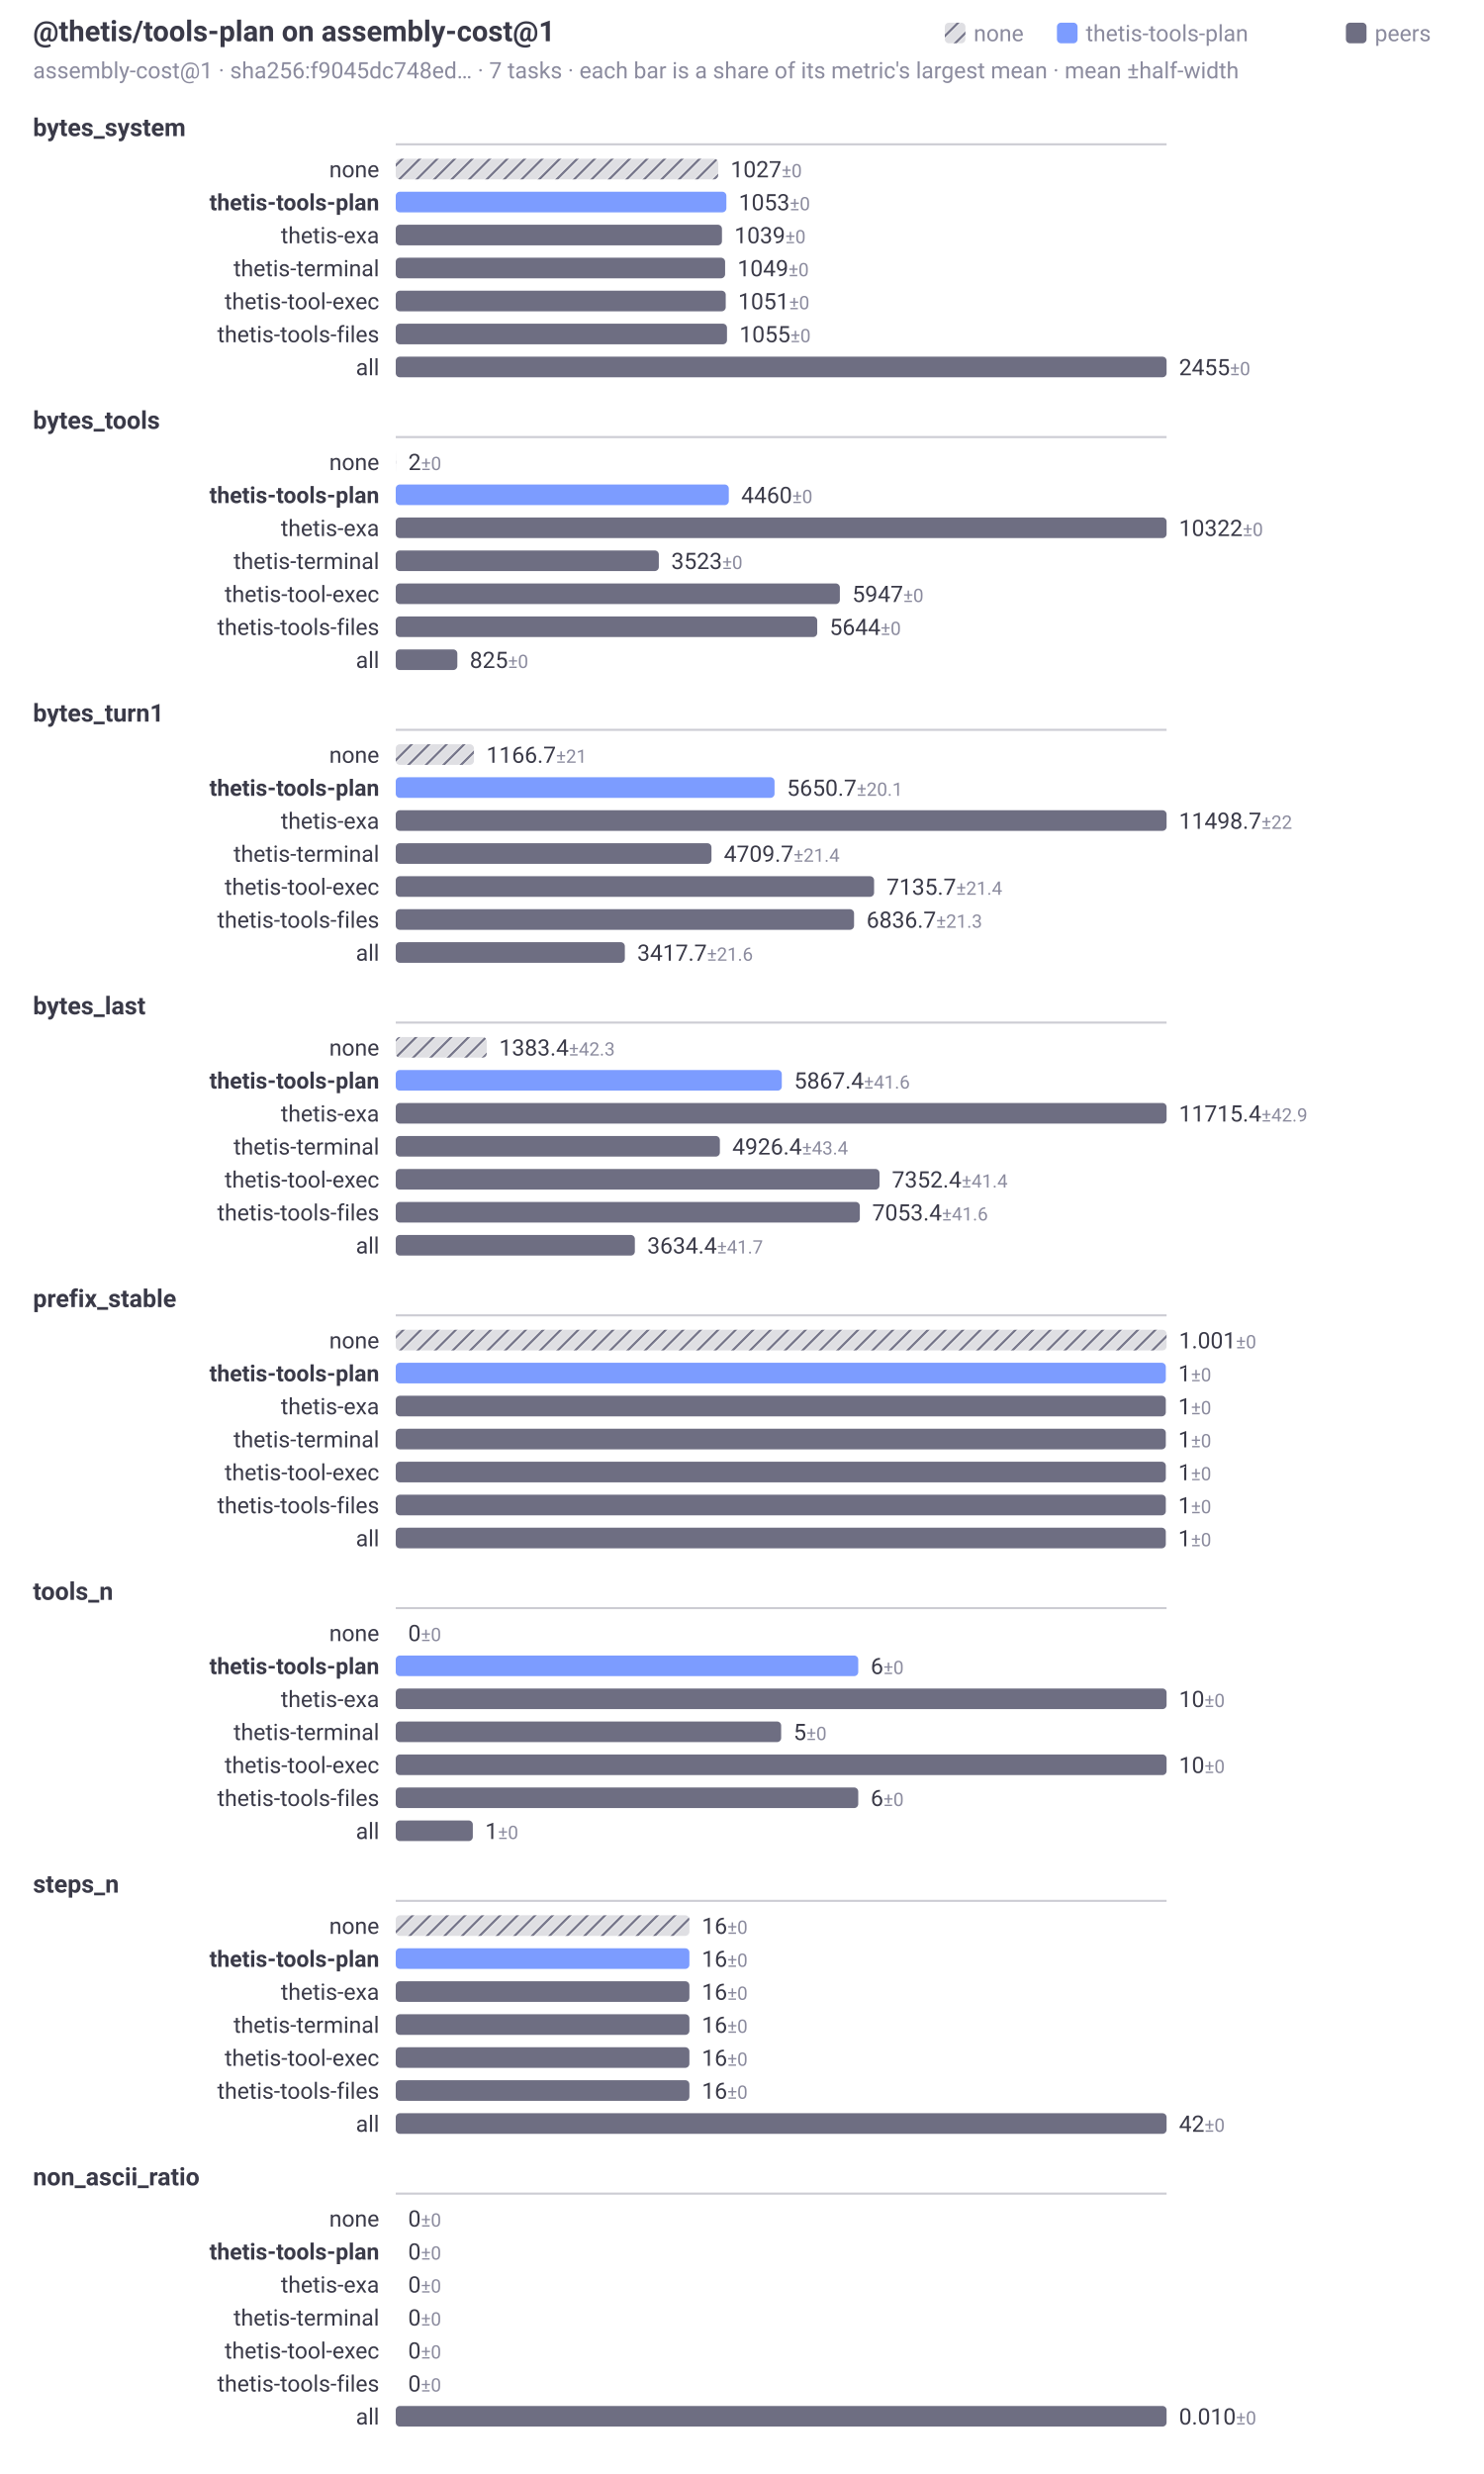
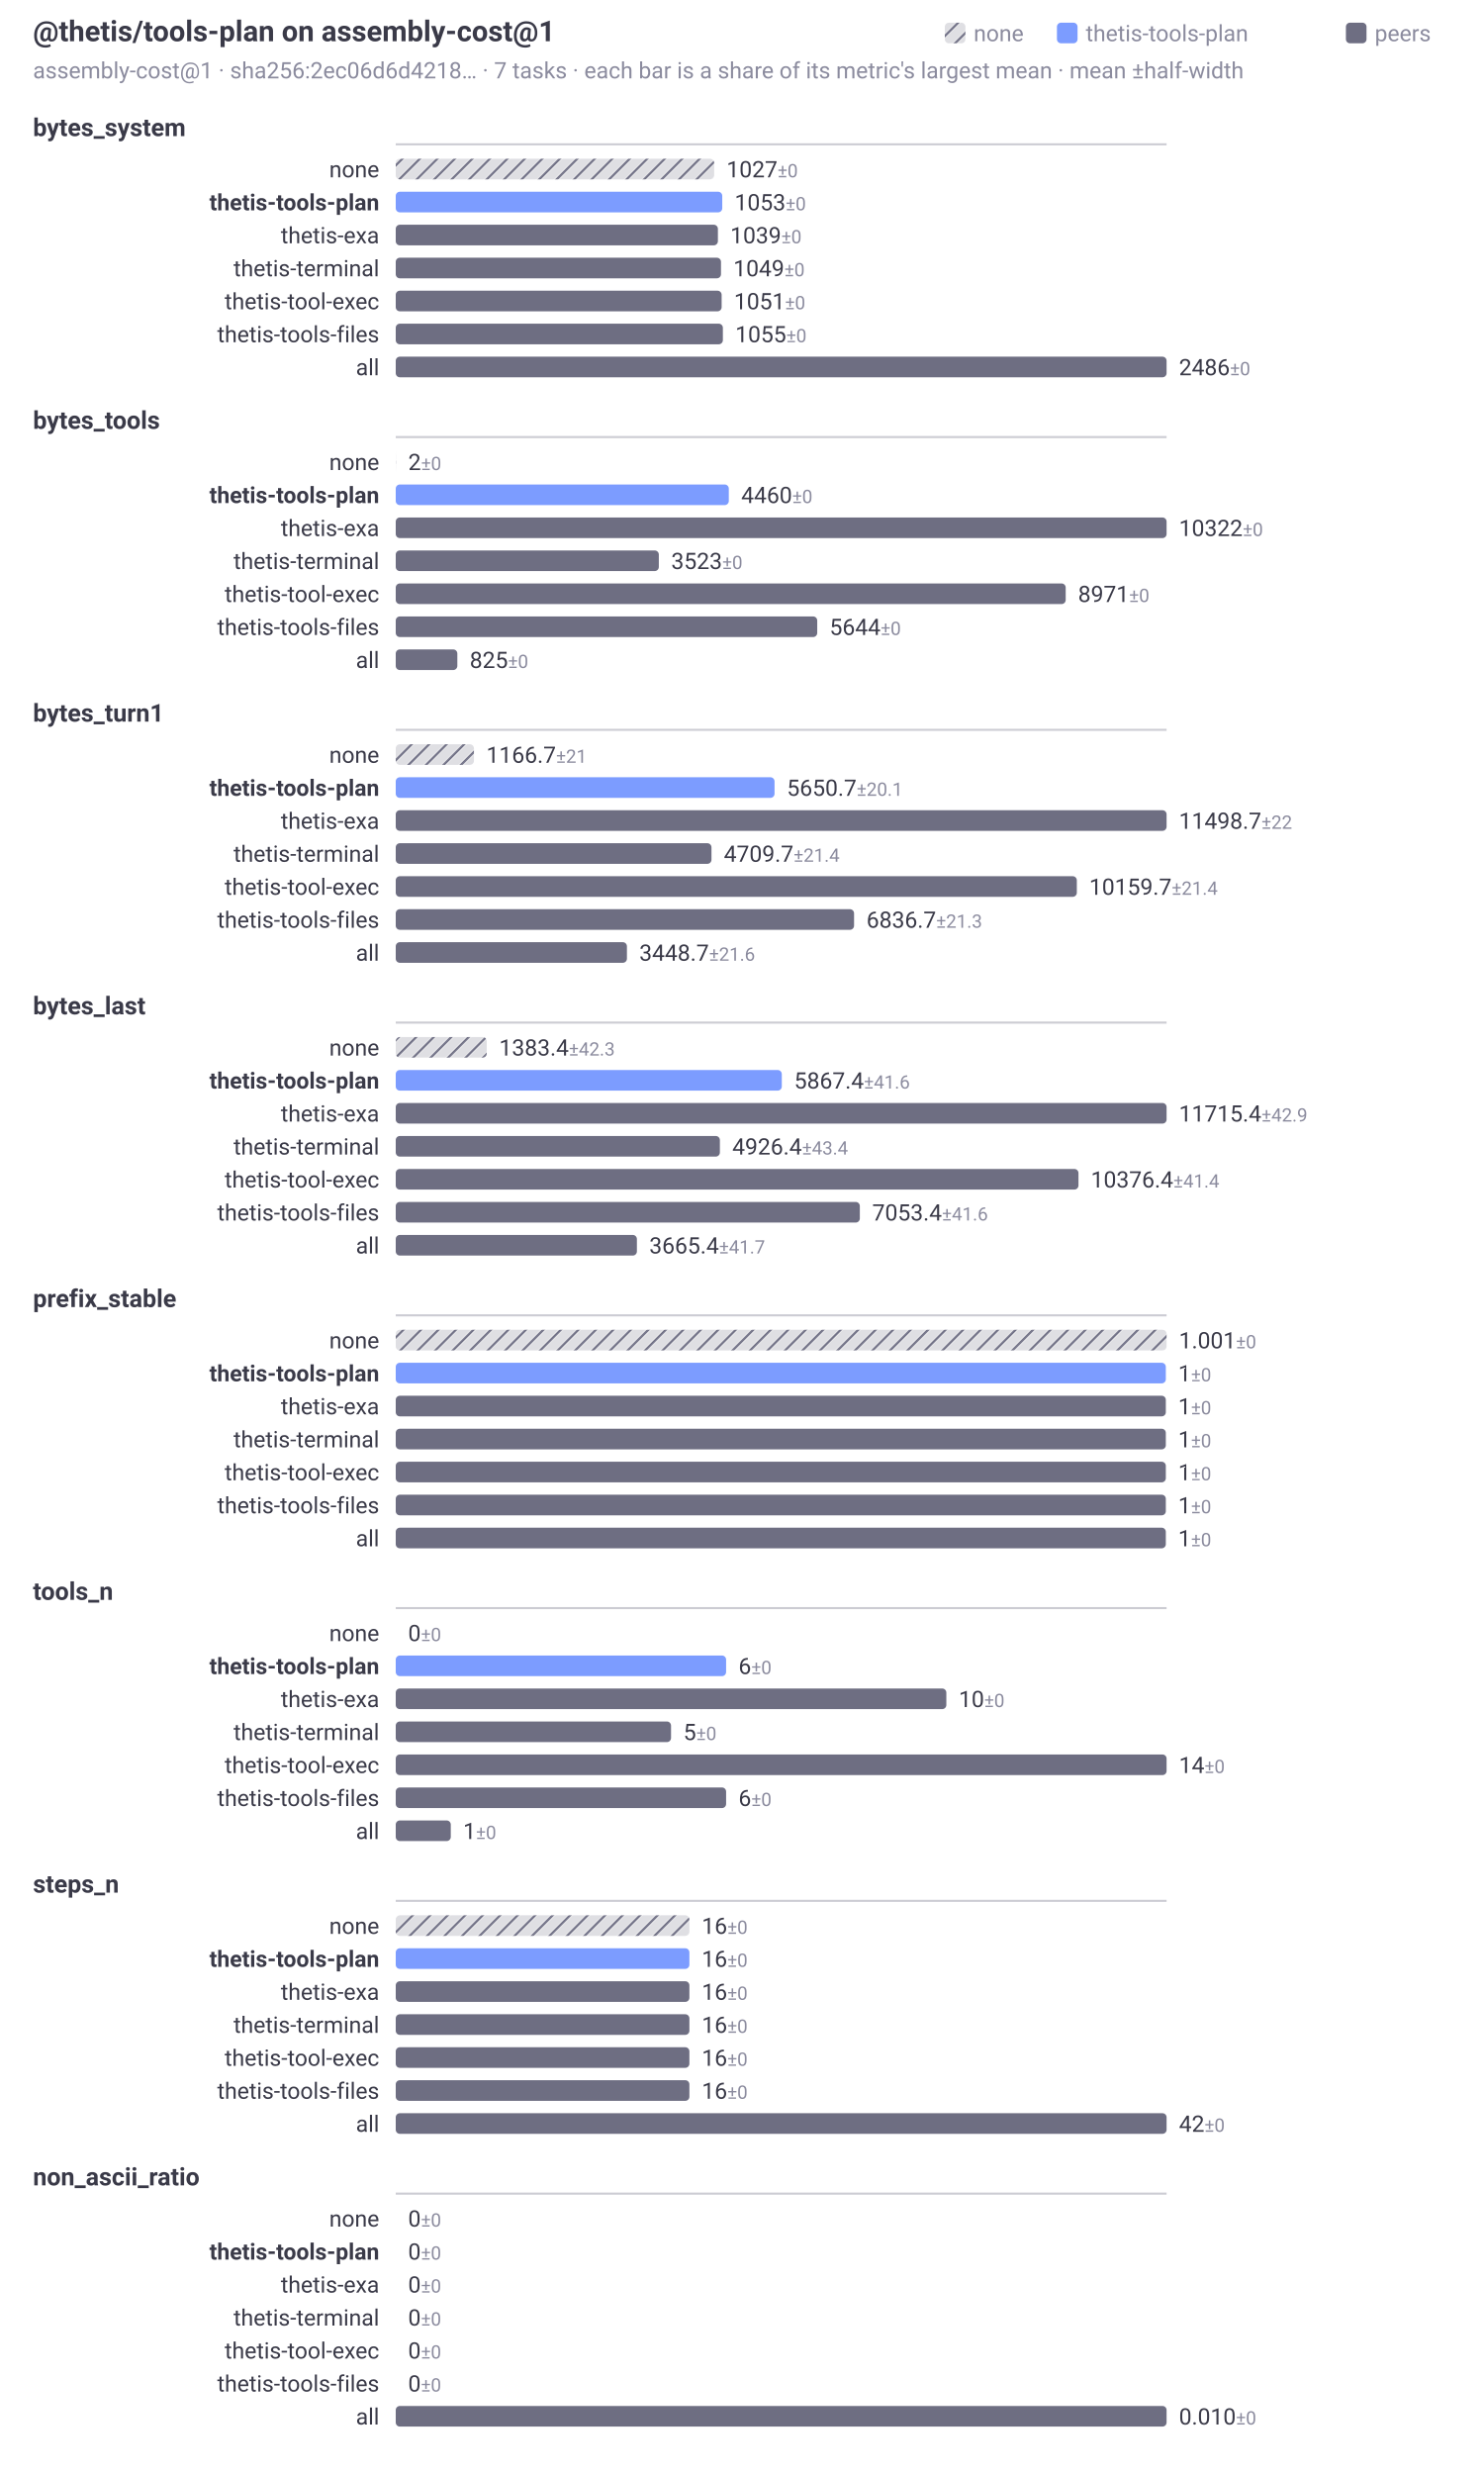
<svg xmlns="http://www.w3.org/2000/svg" width="720" height="1200" viewBox="0 0 720 1200" role="img" aria-labelledby="t d" font-family="system-ui, -apple-system, Segoe UI, Roboto, sans-serif">
  <style>.t{fill:#3a3a48}.f{fill:#8b8b9e}@media (prefers-color-scheme:dark){.t{fill:#d2d2dc}.f{fill:#9a9aae}}</style>
  <defs>
    <pattern id="hatch" width="6" height="6" patternUnits="userSpaceOnUse" patternTransform="rotate(45)">
      <rect width="6" height="6" fill="#6e6e82" fill-opacity="0.22" />
      <line x1="0" y1="0" x2="0" y2="6" stroke="#6e6e82" stroke-width="2" />
    </pattern>
  </defs>
  <text class="t" x="16" y="20" font-size="14" font-weight="600">@thetis/tools-plan on assembly-cost@1</text>
-   <text class="f" x="16" y="38" font-size="11">assembly-cost@1 · sha256:f9045dc748ed… · 7 tasks · each bar is a share of its metric's largest mean · mean ±half-width</text>
+   <text class="f" x="16" y="38" font-size="11">assembly-cost@1 · sha256:2ec06d6d4218… · 7 tasks · each bar is a share of its metric's largest mean · mean ±half-width</text>
  <rect x="653" y="11" width="10" height="10" rx="2" fill="#6e6e82" />
  <text class="f" x="667" y="20" font-size="11">peers</text>
  <rect x="512.8" y="11" width="10" height="10" rx="2" fill="#7c9cff" />
  <text class="f" x="526.8" y="20" font-size="11">thetis-tools-plan</text>
  <rect x="458.4" y="11" width="10" height="10" rx="2" fill="url(#hatch)" />
  <text class="f" x="472.4" y="20" font-size="11">none</text>
  <text class="t" x="16" y="66" font-size="12" font-weight="600">bytes_system</text>
  <line x1="192" y1="70" x2="566" y2="70" stroke="#6e6e82" stroke-opacity="0.35" stroke-width="1" />
  <text class="t" x="184" y="86" font-size="11" text-anchor="end">none</text>
-   <rect x="192" y="77" width="156.46" height="10" rx="2" fill="url(#hatch)" />
-   <text class="t" x="354.46" y="86" font-size="11">1027<tspan class="f" font-size="9"> ±0</tspan>
+   <rect x="192" y="77" width="154.5" height="10" rx="2" fill="url(#hatch)" />
+   <text class="t" x="352.5" y="86" font-size="11">1027<tspan class="f" font-size="9"> ±0</tspan>
  </text>
  <text class="t" x="184" y="102" font-size="11" text-anchor="end" font-weight="600">thetis-tools-plan</text>
-   <rect x="192" y="93" width="160.42" height="10" rx="2" fill="#7c9cff" />
-   <text class="t" x="358.42" y="102" font-size="11">1053<tspan class="f" font-size="9"> ±0</tspan>
+   <rect x="192" y="93" width="158.42" height="10" rx="2" fill="#7c9cff" />
+   <text class="t" x="356.42" y="102" font-size="11">1053<tspan class="f" font-size="9"> ±0</tspan>
  </text>
  <text class="t" x="184" y="118" font-size="11" text-anchor="end">thetis-exa</text>
-   <rect x="192" y="109" width="158.28" height="10" rx="2" fill="#6e6e82" />
-   <text class="t" x="356.28" y="118" font-size="11">1039<tspan class="f" font-size="9"> ±0</tspan>
+   <rect x="192" y="109" width="156.31" height="10" rx="2" fill="#6e6e82" />
+   <text class="t" x="354.31" y="118" font-size="11">1039<tspan class="f" font-size="9"> ±0</tspan>
  </text>
  <text class="t" x="184" y="134" font-size="11" text-anchor="end">thetis-terminal</text>
-   <rect x="192" y="125" width="159.81" height="10" rx="2" fill="#6e6e82" />
-   <text class="t" x="357.81" y="134" font-size="11">1049<tspan class="f" font-size="9"> ±0</tspan>
+   <rect x="192" y="125" width="157.81" height="10" rx="2" fill="#6e6e82" />
+   <text class="t" x="355.81" y="134" font-size="11">1049<tspan class="f" font-size="9"> ±0</tspan>
  </text>
  <text class="t" x="184" y="150" font-size="11" text-anchor="end">thetis-tool-exec</text>
-   <rect x="192" y="141" width="160.11" height="10" rx="2" fill="#6e6e82" />
-   <text class="t" x="358.11" y="150" font-size="11">1051<tspan class="f" font-size="9"> ±0</tspan>
+   <rect x="192" y="141" width="158.12" height="10" rx="2" fill="#6e6e82" />
+   <text class="t" x="356.12" y="150" font-size="11">1051<tspan class="f" font-size="9"> ±0</tspan>
  </text>
  <text class="t" x="184" y="166" font-size="11" text-anchor="end">thetis-tools-files</text>
-   <rect x="192" y="157" width="160.72" height="10" rx="2" fill="#6e6e82" />
-   <text class="t" x="358.72" y="166" font-size="11">1055<tspan class="f" font-size="9"> ±0</tspan>
+   <rect x="192" y="157" width="158.72" height="10" rx="2" fill="#6e6e82" />
+   <text class="t" x="356.72" y="166" font-size="11">1055<tspan class="f" font-size="9"> ±0</tspan>
  </text>
  <text class="t" x="184" y="182" font-size="11" text-anchor="end">all</text>
  <rect x="192" y="173" width="374" height="10" rx="2" fill="#6e6e82" />
-   <text class="t" x="572" y="182" font-size="11">2455<tspan class="f" font-size="9"> ±0</tspan>
+   <text class="t" x="572" y="182" font-size="11">2486<tspan class="f" font-size="9"> ±0</tspan>
  </text>
  <text class="t" x="16" y="208" font-size="12" font-weight="600">bytes_tools</text>
  <line x1="192" y1="212" x2="566" y2="212" stroke="#6e6e82" stroke-opacity="0.35" stroke-width="1" />
  <text class="t" x="184" y="228" font-size="11" text-anchor="end">none</text>
  <rect x="192" y="219" width="0.07" height="10" rx="2" fill="url(#hatch)" />
  <text class="t" x="198.07" y="228" font-size="11">2<tspan class="f" font-size="9"> ±0</tspan>
  </text>
  <text class="t" x="184" y="244" font-size="11" text-anchor="end" font-weight="600">thetis-tools-plan</text>
  <rect x="192" y="235" width="161.6" height="10" rx="2" fill="#7c9cff" />
  <text class="t" x="359.6" y="244" font-size="11">4460<tspan class="f" font-size="9"> ±0</tspan>
  </text>
  <text class="t" x="184" y="260" font-size="11" text-anchor="end">thetis-exa</text>
  <rect x="192" y="251" width="374" height="10" rx="2" fill="#6e6e82" />
  <text class="t" x="572" y="260" font-size="11">10322<tspan class="f" font-size="9"> ±0</tspan>
  </text>
  <text class="t" x="184" y="276" font-size="11" text-anchor="end">thetis-terminal</text>
  <rect x="192" y="267" width="127.65" height="10" rx="2" fill="#6e6e82" />
  <text class="t" x="325.65" y="276" font-size="11">3523<tspan class="f" font-size="9"> ±0</tspan>
  </text>
  <text class="t" x="184" y="292" font-size="11" text-anchor="end">thetis-tool-exec</text>
-   <rect x="192" y="283" width="215.48" height="10" rx="2" fill="#6e6e82" />
-   <text class="t" x="413.48" y="292" font-size="11">5947<tspan class="f" font-size="9"> ±0</tspan>
+   <rect x="192" y="283" width="325.05" height="10" rx="2" fill="#6e6e82" />
+   <text class="t" x="523.05" y="292" font-size="11">8971<tspan class="f" font-size="9"> ±0</tspan>
  </text>
  <text class="t" x="184" y="308" font-size="11" text-anchor="end">thetis-tools-files</text>
  <rect x="192" y="299" width="204.5" height="10" rx="2" fill="#6e6e82" />
  <text class="t" x="402.5" y="308" font-size="11">5644<tspan class="f" font-size="9"> ±0</tspan>
  </text>
  <text class="t" x="184" y="324" font-size="11" text-anchor="end">all</text>
  <rect x="192" y="315" width="29.89" height="10" rx="2" fill="#6e6e82" />
  <text class="t" x="227.89" y="324" font-size="11">825<tspan class="f" font-size="9"> ±0</tspan>
  </text>
  <text class="t" x="16" y="350" font-size="12" font-weight="600">bytes_turn1</text>
  <line x1="192" y1="354" x2="566" y2="354" stroke="#6e6e82" stroke-opacity="0.35" stroke-width="1" />
  <text class="t" x="184" y="370" font-size="11" text-anchor="end">none</text>
  <rect x="192" y="361" width="37.95" height="10" rx="2" fill="url(#hatch)" />
  <text class="t" x="235.95" y="370" font-size="11">1166.7<tspan class="f" font-size="9"> ±21</tspan>
  </text>
  <text class="t" x="184" y="386" font-size="11" text-anchor="end" font-weight="600">thetis-tools-plan</text>
  <rect x="192" y="377" width="183.79" height="10" rx="2" fill="#7c9cff" />
  <text class="t" x="381.79" y="386" font-size="11">5650.7<tspan class="f" font-size="9"> ±20.1</tspan>
  </text>
  <text class="t" x="184" y="402" font-size="11" text-anchor="end">thetis-exa</text>
  <rect x="192" y="393" width="374" height="10" rx="2" fill="#6e6e82" />
  <text class="t" x="572" y="402" font-size="11">11498.7<tspan class="f" font-size="9"> ±22</tspan>
  </text>
  <text class="t" x="184" y="418" font-size="11" text-anchor="end">thetis-terminal</text>
  <rect x="192" y="409" width="153.19" height="10" rx="2" fill="#6e6e82" />
  <text class="t" x="351.19" y="418" font-size="11">4709.7<tspan class="f" font-size="9"> ±21.4</tspan>
  </text>
  <text class="t" x="184" y="434" font-size="11" text-anchor="end">thetis-tool-exec</text>
-   <rect x="192" y="425" width="232.09" height="10" rx="2" fill="#6e6e82" />
-   <text class="t" x="430.09" y="434" font-size="11">7135.7<tspan class="f" font-size="9"> ±21.4</tspan>
+   <rect x="192" y="425" width="330.45" height="10" rx="2" fill="#6e6e82" />
+   <text class="t" x="528.45" y="434" font-size="11">10159.7<tspan class="f" font-size="9"> ±21.4</tspan>
  </text>
  <text class="t" x="184" y="450" font-size="11" text-anchor="end">thetis-tools-files</text>
  <rect x="192" y="441" width="222.37" height="10" rx="2" fill="#6e6e82" />
  <text class="t" x="420.37" y="450" font-size="11">6836.7<tspan class="f" font-size="9"> ±21.3</tspan>
  </text>
  <text class="t" x="184" y="466" font-size="11" text-anchor="end">all</text>
-   <rect x="192" y="457" width="111.16" height="10" rx="2" fill="#6e6e82" />
-   <text class="t" x="309.16" y="466" font-size="11">3417.7<tspan class="f" font-size="9"> ±21.6</tspan>
+   <rect x="192" y="457" width="112.17" height="10" rx="2" fill="#6e6e82" />
+   <text class="t" x="310.17" y="466" font-size="11">3448.7<tspan class="f" font-size="9"> ±21.6</tspan>
  </text>
  <text class="t" x="16" y="492" font-size="12" font-weight="600">bytes_last</text>
  <line x1="192" y1="496" x2="566" y2="496" stroke="#6e6e82" stroke-opacity="0.35" stroke-width="1" />
  <text class="t" x="184" y="512" font-size="11" text-anchor="end">none</text>
  <rect x="192" y="503" width="44.16" height="10" rx="2" fill="url(#hatch)" />
  <text class="t" x="242.16" y="512" font-size="11">1383.4<tspan class="f" font-size="9"> ±42.3</tspan>
  </text>
  <text class="t" x="184" y="528" font-size="11" text-anchor="end" font-weight="600">thetis-tools-plan</text>
  <rect x="192" y="519" width="187.31" height="10" rx="2" fill="#7c9cff" />
  <text class="t" x="385.31" y="528" font-size="11">5867.4<tspan class="f" font-size="9"> ±41.6</tspan>
  </text>
  <text class="t" x="184" y="544" font-size="11" text-anchor="end">thetis-exa</text>
  <rect x="192" y="535" width="374" height="10" rx="2" fill="#6e6e82" />
  <text class="t" x="572" y="544" font-size="11">11715.4<tspan class="f" font-size="9"> ±42.9</tspan>
  </text>
  <text class="t" x="184" y="560" font-size="11" text-anchor="end">thetis-terminal</text>
  <rect x="192" y="551" width="157.27" height="10" rx="2" fill="#6e6e82" />
  <text class="t" x="355.27" y="560" font-size="11">4926.4<tspan class="f" font-size="9"> ±43.4</tspan>
  </text>
  <text class="t" x="184" y="576" font-size="11" text-anchor="end">thetis-tool-exec</text>
-   <rect x="192" y="567" width="234.72" height="10" rx="2" fill="#6e6e82" />
-   <text class="t" x="432.72" y="576" font-size="11">7352.4<tspan class="f" font-size="9"> ±41.4</tspan>
+   <rect x="192" y="567" width="331.25" height="10" rx="2" fill="#6e6e82" />
+   <text class="t" x="529.25" y="576" font-size="11">10376.4<tspan class="f" font-size="9"> ±41.4</tspan>
  </text>
  <text class="t" x="184" y="592" font-size="11" text-anchor="end">thetis-tools-files</text>
  <rect x="192" y="583" width="225.17" height="10" rx="2" fill="#6e6e82" />
  <text class="t" x="423.17" y="592" font-size="11">7053.4<tspan class="f" font-size="9"> ±41.6</tspan>
  </text>
  <text class="t" x="184" y="608" font-size="11" text-anchor="end">all</text>
-   <rect x="192" y="599" width="116.02" height="10" rx="2" fill="#6e6e82" />
-   <text class="t" x="314.02" y="608" font-size="11">3634.4<tspan class="f" font-size="9"> ±41.7</tspan>
+   <rect x="192" y="599" width="117.01" height="10" rx="2" fill="#6e6e82" />
+   <text class="t" x="315.01" y="608" font-size="11">3665.4<tspan class="f" font-size="9"> ±41.7</tspan>
  </text>
  <text class="t" x="16" y="634" font-size="12" font-weight="600">prefix_stable</text>
  <line x1="192" y1="638" x2="566" y2="638" stroke="#6e6e82" stroke-opacity="0.35" stroke-width="1" />
  <text class="t" x="184" y="654" font-size="11" text-anchor="end">none</text>
  <rect x="192" y="645" width="374" height="10" rx="2" fill="url(#hatch)" />
  <text class="t" x="572" y="654" font-size="11">1.001<tspan class="f" font-size="9"> ±0</tspan>
  </text>
  <text class="t" x="184" y="670" font-size="11" text-anchor="end" font-weight="600">thetis-tools-plan</text>
  <rect x="192" y="661" width="373.63" height="10" rx="2" fill="#7c9cff" />
  <text class="t" x="571.63" y="670" font-size="11">1<tspan class="f" font-size="9"> ±0</tspan>
  </text>
  <text class="t" x="184" y="686" font-size="11" text-anchor="end">thetis-exa</text>
  <rect x="192" y="677" width="373.63" height="10" rx="2" fill="#6e6e82" />
  <text class="t" x="571.63" y="686" font-size="11">1<tspan class="f" font-size="9"> ±0</tspan>
  </text>
  <text class="t" x="184" y="702" font-size="11" text-anchor="end">thetis-terminal</text>
  <rect x="192" y="693" width="373.63" height="10" rx="2" fill="#6e6e82" />
  <text class="t" x="571.63" y="702" font-size="11">1<tspan class="f" font-size="9"> ±0</tspan>
  </text>
  <text class="t" x="184" y="718" font-size="11" text-anchor="end">thetis-tool-exec</text>
  <rect x="192" y="709" width="373.63" height="10" rx="2" fill="#6e6e82" />
  <text class="t" x="571.63" y="718" font-size="11">1<tspan class="f" font-size="9"> ±0</tspan>
  </text>
  <text class="t" x="184" y="734" font-size="11" text-anchor="end">thetis-tools-files</text>
  <rect x="192" y="725" width="373.63" height="10" rx="2" fill="#6e6e82" />
  <text class="t" x="571.63" y="734" font-size="11">1<tspan class="f" font-size="9"> ±0</tspan>
  </text>
  <text class="t" x="184" y="750" font-size="11" text-anchor="end">all</text>
  <rect x="192" y="741" width="373.63" height="10" rx="2" fill="#6e6e82" />
  <text class="t" x="571.63" y="750" font-size="11">1<tspan class="f" font-size="9"> ±0</tspan>
  </text>
  <text class="t" x="16" y="776" font-size="12" font-weight="600">tools_n</text>
  <line x1="192" y1="780" x2="566" y2="780" stroke="#6e6e82" stroke-opacity="0.35" stroke-width="1" />
  <text class="t" x="184" y="796" font-size="11" text-anchor="end">none</text>
  <rect x="192" y="787" width="0" height="10" rx="2" fill="url(#hatch)" />
  <text class="t" x="198" y="796" font-size="11">0<tspan class="f" font-size="9"> ±0</tspan>
  </text>
  <text class="t" x="184" y="812" font-size="11" text-anchor="end" font-weight="600">thetis-tools-plan</text>
-   <rect x="192" y="803" width="224.4" height="10" rx="2" fill="#7c9cff" />
-   <text class="t" x="422.4" y="812" font-size="11">6<tspan class="f" font-size="9"> ±0</tspan>
+   <rect x="192" y="803" width="160.29" height="10" rx="2" fill="#7c9cff" />
+   <text class="t" x="358.29" y="812" font-size="11">6<tspan class="f" font-size="9"> ±0</tspan>
  </text>
  <text class="t" x="184" y="828" font-size="11" text-anchor="end">thetis-exa</text>
-   <rect x="192" y="819" width="374" height="10" rx="2" fill="#6e6e82" />
-   <text class="t" x="572" y="828" font-size="11">10<tspan class="f" font-size="9"> ±0</tspan>
+   <rect x="192" y="819" width="267.14" height="10" rx="2" fill="#6e6e82" />
+   <text class="t" x="465.14" y="828" font-size="11">10<tspan class="f" font-size="9"> ±0</tspan>
  </text>
  <text class="t" x="184" y="844" font-size="11" text-anchor="end">thetis-terminal</text>
-   <rect x="192" y="835" width="187" height="10" rx="2" fill="#6e6e82" />
-   <text class="t" x="385" y="844" font-size="11">5<tspan class="f" font-size="9"> ±0</tspan>
+   <rect x="192" y="835" width="133.57" height="10" rx="2" fill="#6e6e82" />
+   <text class="t" x="331.57" y="844" font-size="11">5<tspan class="f" font-size="9"> ±0</tspan>
  </text>
  <text class="t" x="184" y="860" font-size="11" text-anchor="end">thetis-tool-exec</text>
  <rect x="192" y="851" width="374" height="10" rx="2" fill="#6e6e82" />
-   <text class="t" x="572" y="860" font-size="11">10<tspan class="f" font-size="9"> ±0</tspan>
+   <text class="t" x="572" y="860" font-size="11">14<tspan class="f" font-size="9"> ±0</tspan>
  </text>
  <text class="t" x="184" y="876" font-size="11" text-anchor="end">thetis-tools-files</text>
-   <rect x="192" y="867" width="224.4" height="10" rx="2" fill="#6e6e82" />
-   <text class="t" x="422.4" y="876" font-size="11">6<tspan class="f" font-size="9"> ±0</tspan>
+   <rect x="192" y="867" width="160.29" height="10" rx="2" fill="#6e6e82" />
+   <text class="t" x="358.29" y="876" font-size="11">6<tspan class="f" font-size="9"> ±0</tspan>
  </text>
  <text class="t" x="184" y="892" font-size="11" text-anchor="end">all</text>
-   <rect x="192" y="883" width="37.4" height="10" rx="2" fill="#6e6e82" />
-   <text class="t" x="235.4" y="892" font-size="11">1<tspan class="f" font-size="9"> ±0</tspan>
+   <rect x="192" y="883" width="26.71" height="10" rx="2" fill="#6e6e82" />
+   <text class="t" x="224.71" y="892" font-size="11">1<tspan class="f" font-size="9"> ±0</tspan>
  </text>
  <text class="t" x="16" y="918" font-size="12" font-weight="600">steps_n</text>
  <line x1="192" y1="922" x2="566" y2="922" stroke="#6e6e82" stroke-opacity="0.35" stroke-width="1" />
  <text class="t" x="184" y="938" font-size="11" text-anchor="end">none</text>
  <rect x="192" y="929" width="142.48" height="10" rx="2" fill="url(#hatch)" />
  <text class="t" x="340.48" y="938" font-size="11">16<tspan class="f" font-size="9"> ±0</tspan>
  </text>
  <text class="t" x="184" y="954" font-size="11" text-anchor="end" font-weight="600">thetis-tools-plan</text>
  <rect x="192" y="945" width="142.48" height="10" rx="2" fill="#7c9cff" />
  <text class="t" x="340.48" y="954" font-size="11">16<tspan class="f" font-size="9"> ±0</tspan>
  </text>
  <text class="t" x="184" y="970" font-size="11" text-anchor="end">thetis-exa</text>
  <rect x="192" y="961" width="142.48" height="10" rx="2" fill="#6e6e82" />
  <text class="t" x="340.48" y="970" font-size="11">16<tspan class="f" font-size="9"> ±0</tspan>
  </text>
  <text class="t" x="184" y="986" font-size="11" text-anchor="end">thetis-terminal</text>
  <rect x="192" y="977" width="142.48" height="10" rx="2" fill="#6e6e82" />
  <text class="t" x="340.48" y="986" font-size="11">16<tspan class="f" font-size="9"> ±0</tspan>
  </text>
  <text class="t" x="184" y="1002" font-size="11" text-anchor="end">thetis-tool-exec</text>
  <rect x="192" y="993" width="142.48" height="10" rx="2" fill="#6e6e82" />
  <text class="t" x="340.48" y="1002" font-size="11">16<tspan class="f" font-size="9"> ±0</tspan>
  </text>
  <text class="t" x="184" y="1018" font-size="11" text-anchor="end">thetis-tools-files</text>
  <rect x="192" y="1009" width="142.48" height="10" rx="2" fill="#6e6e82" />
  <text class="t" x="340.48" y="1018" font-size="11">16<tspan class="f" font-size="9"> ±0</tspan>
  </text>
  <text class="t" x="184" y="1034" font-size="11" text-anchor="end">all</text>
  <rect x="192" y="1025" width="374" height="10" rx="2" fill="#6e6e82" />
  <text class="t" x="572" y="1034" font-size="11">42<tspan class="f" font-size="9"> ±0</tspan>
  </text>
  <text class="t" x="16" y="1060" font-size="12" font-weight="600">non_ascii_ratio</text>
  <line x1="192" y1="1064" x2="566" y2="1064" stroke="#6e6e82" stroke-opacity="0.35" stroke-width="1" />
  <text class="t" x="184" y="1080" font-size="11" text-anchor="end">none</text>
  <rect x="192" y="1071" width="0" height="10" rx="2" fill="url(#hatch)" />
  <text class="t" x="198" y="1080" font-size="11">0<tspan class="f" font-size="9"> ±0</tspan>
  </text>
  <text class="t" x="184" y="1096" font-size="11" text-anchor="end" font-weight="600">thetis-tools-plan</text>
  <rect x="192" y="1087" width="0" height="10" rx="2" fill="#7c9cff" />
  <text class="t" x="198" y="1096" font-size="11">0<tspan class="f" font-size="9"> ±0</tspan>
  </text>
  <text class="t" x="184" y="1112" font-size="11" text-anchor="end">thetis-exa</text>
  <rect x="192" y="1103" width="0" height="10" rx="2" fill="#6e6e82" />
  <text class="t" x="198" y="1112" font-size="11">0<tspan class="f" font-size="9"> ±0</tspan>
  </text>
  <text class="t" x="184" y="1128" font-size="11" text-anchor="end">thetis-terminal</text>
  <rect x="192" y="1119" width="0" height="10" rx="2" fill="#6e6e82" />
  <text class="t" x="198" y="1128" font-size="11">0<tspan class="f" font-size="9"> ±0</tspan>
  </text>
  <text class="t" x="184" y="1144" font-size="11" text-anchor="end">thetis-tool-exec</text>
  <rect x="192" y="1135" width="0" height="10" rx="2" fill="#6e6e82" />
  <text class="t" x="198" y="1144" font-size="11">0<tspan class="f" font-size="9"> ±0</tspan>
  </text>
  <text class="t" x="184" y="1160" font-size="11" text-anchor="end">thetis-tools-files</text>
  <rect x="192" y="1151" width="0" height="10" rx="2" fill="#6e6e82" />
  <text class="t" x="198" y="1160" font-size="11">0<tspan class="f" font-size="9"> ±0</tspan>
  </text>
  <text class="t" x="184" y="1176" font-size="11" text-anchor="end">all</text>
  <rect x="192" y="1167" width="374" height="10" rx="2" fill="#6e6e82" />
  <text class="t" x="572" y="1176" font-size="11">0.010<tspan class="f" font-size="9"> ±0</tspan>
  </text>
</svg>
